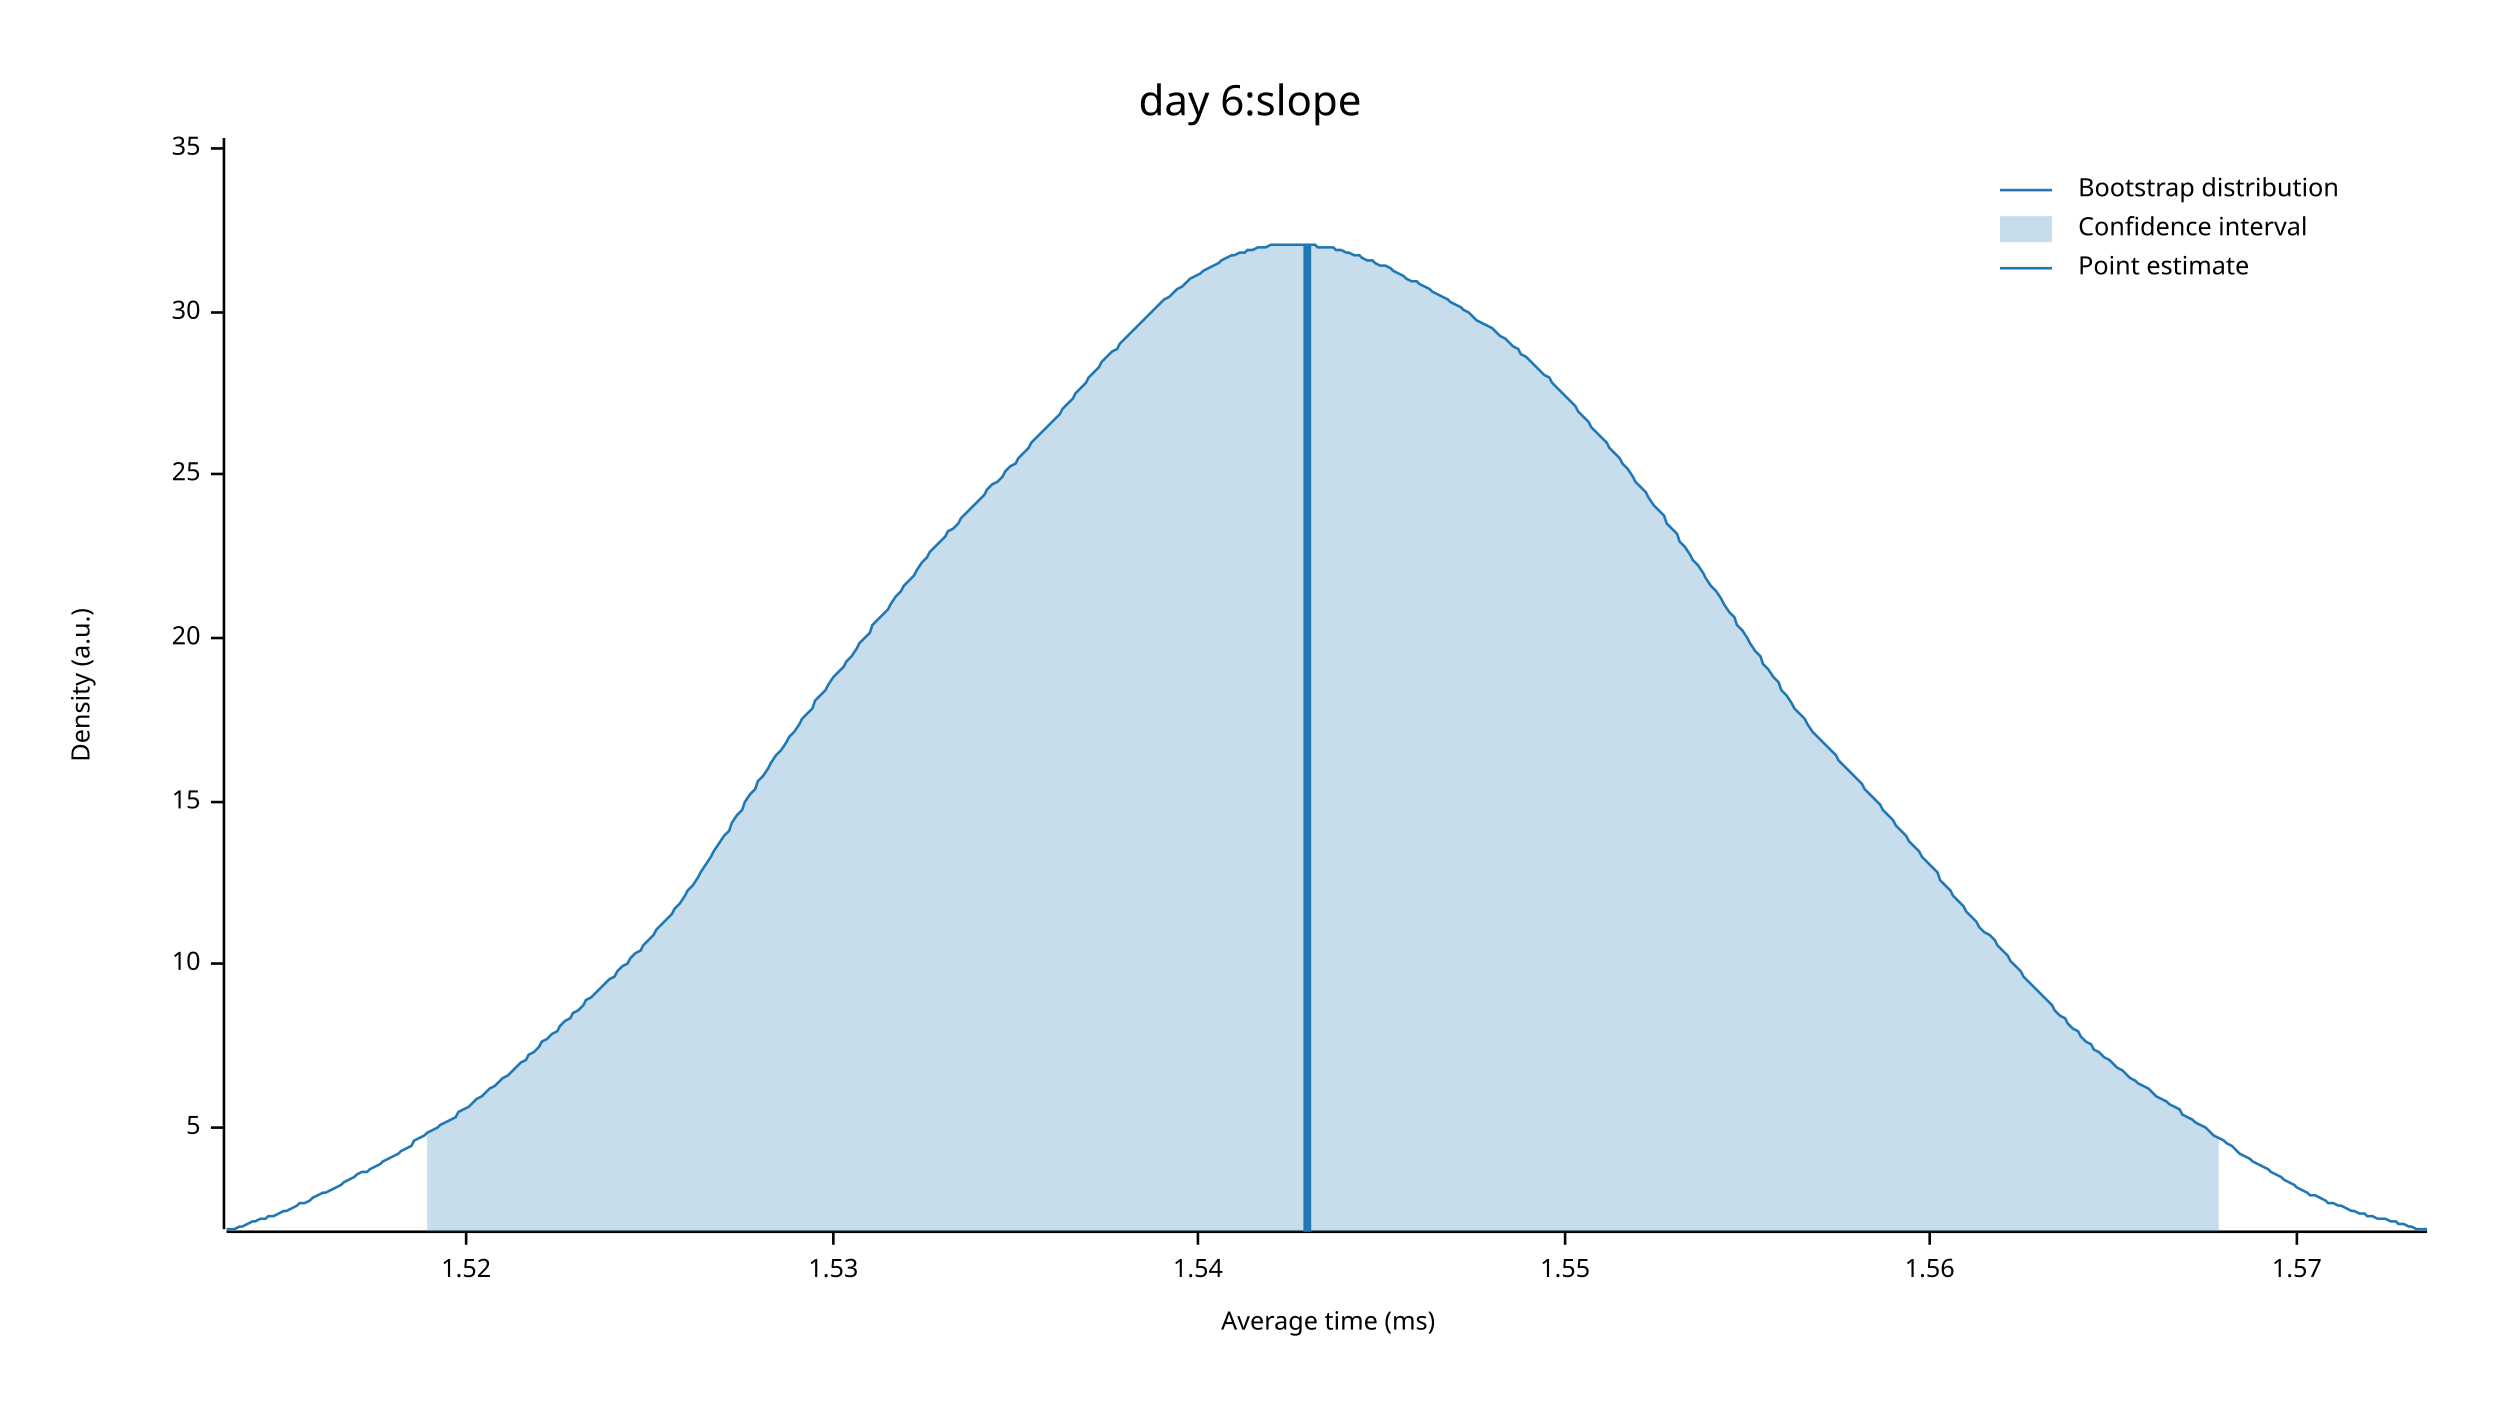
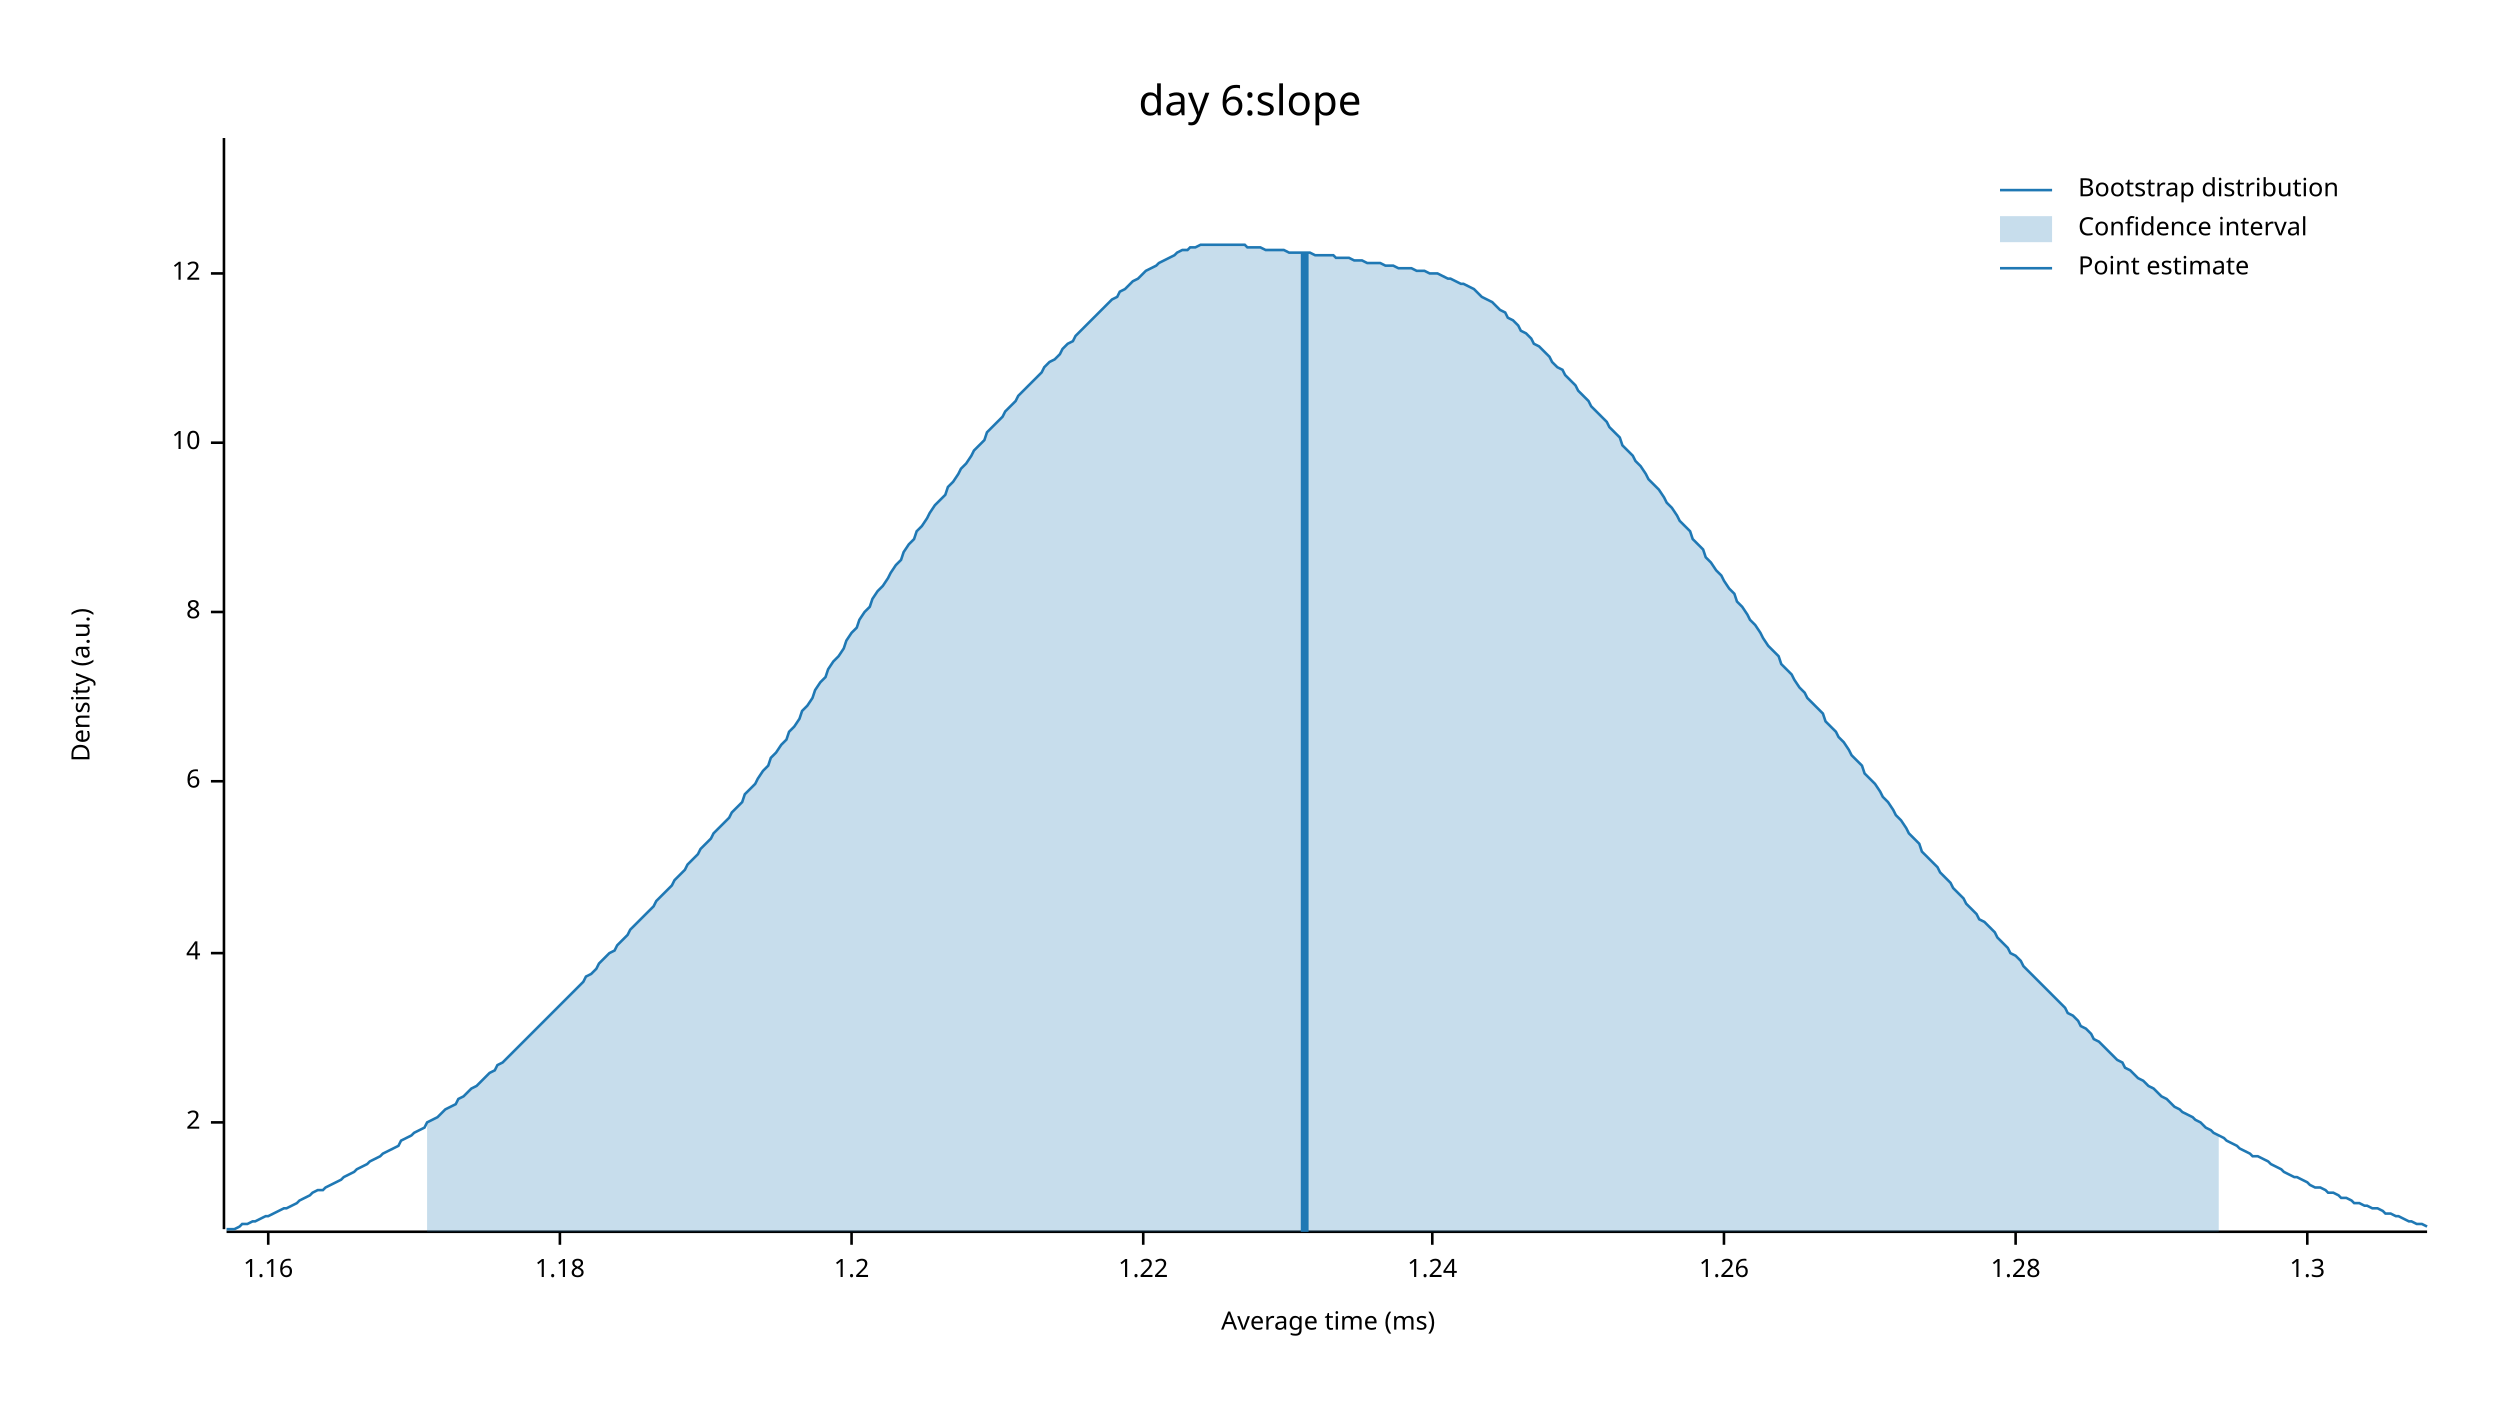
<svg xmlns="http://www.w3.org/2000/svg" width="960" height="540" viewBox="0 0 960 540">
  <text x="480" y="32" dy="0.76em" text-anchor="middle" font-family="sans-serif" font-size="16.129" opacity="1" fill="#000000">
day 6:slope
</text>
  <text x="27" y="263" dy="0.76em" text-anchor="middle" font-family="sans-serif" font-size="9.677" opacity="1" fill="#000000" transform="rotate(270, 27, 263)">
Density (a.u.)
</text>
  <text x="510" y="513" dy="-0.5ex" text-anchor="middle" font-family="sans-serif" font-size="9.677" opacity="1" fill="#000000">
Average time (ms)
</text>
  <polyline fill="none" opacity="1" stroke="#000000" stroke-width="1" points="86,53 86,472 " />
-   <text x="77" y="433" dy="0.5ex" text-anchor="end" font-family="sans-serif" font-size="9.677" opacity="1" fill="#000000">
- 5
+   <text x="77" y="431" dy="0.5ex" text-anchor="end" font-family="sans-serif" font-size="9.677" opacity="1" fill="#000000">
+ 2
</text>
-   <polyline fill="none" opacity="1" stroke="#000000" stroke-width="1" points="81,433 86,433 " />
-   <text x="77" y="370" dy="0.5ex" text-anchor="end" font-family="sans-serif" font-size="9.677" opacity="1" fill="#000000">
+   <polyline fill="none" opacity="1" stroke="#000000" stroke-width="1" points="81,431 86,431 " />
+   <text x="77" y="366" dy="0.5ex" text-anchor="end" font-family="sans-serif" font-size="9.677" opacity="1" fill="#000000">
+ 4
+ </text>
+   <polyline fill="none" opacity="1" stroke="#000000" stroke-width="1" points="81,366 86,366 " />
+   <text x="77" y="300" dy="0.5ex" text-anchor="end" font-family="sans-serif" font-size="9.677" opacity="1" fill="#000000">
+ 6
+ </text>
+   <polyline fill="none" opacity="1" stroke="#000000" stroke-width="1" points="81,300 86,300 " />
+   <text x="77" y="235" dy="0.5ex" text-anchor="end" font-family="sans-serif" font-size="9.677" opacity="1" fill="#000000">
+ 8
+ </text>
+   <polyline fill="none" opacity="1" stroke="#000000" stroke-width="1" points="81,235 86,235 " />
+   <text x="77" y="170" dy="0.5ex" text-anchor="end" font-family="sans-serif" font-size="9.677" opacity="1" fill="#000000">
10
</text>
-   <polyline fill="none" opacity="1" stroke="#000000" stroke-width="1" points="81,370 86,370 " />
-   <text x="77" y="308" dy="0.5ex" text-anchor="end" font-family="sans-serif" font-size="9.677" opacity="1" fill="#000000">
- 15
+   <polyline fill="none" opacity="1" stroke="#000000" stroke-width="1" points="81,170 86,170 " />
+   <text x="77" y="105" dy="0.5ex" text-anchor="end" font-family="sans-serif" font-size="9.677" opacity="1" fill="#000000">
+ 12
</text>
-   <polyline fill="none" opacity="1" stroke="#000000" stroke-width="1" points="81,308 86,308 " />
-   <text x="77" y="245" dy="0.5ex" text-anchor="end" font-family="sans-serif" font-size="9.677" opacity="1" fill="#000000">
- 20
+   <polyline fill="none" opacity="1" stroke="#000000" stroke-width="1" points="81,105 86,105 " />
+   <polyline fill="none" opacity="1" stroke="#000000" stroke-width="1" points="87,473 932,473 " />
+   <text x="103" y="483" dy="0.76em" text-anchor="middle" font-family="sans-serif" font-size="9.677" opacity="1" fill="#000000">
+ 1.16
</text>
-   <polyline fill="none" opacity="1" stroke="#000000" stroke-width="1" points="81,245 86,245 " />
-   <text x="77" y="182" dy="0.5ex" text-anchor="end" font-family="sans-serif" font-size="9.677" opacity="1" fill="#000000">
- 25
+   <polyline fill="none" opacity="1" stroke="#000000" stroke-width="1" points="103,473 103,478 " />
+   <text x="215" y="483" dy="0.76em" text-anchor="middle" font-family="sans-serif" font-size="9.677" opacity="1" fill="#000000">
+ 1.18
</text>
-   <polyline fill="none" opacity="1" stroke="#000000" stroke-width="1" points="81,182 86,182 " />
-   <text x="77" y="120" dy="0.5ex" text-anchor="end" font-family="sans-serif" font-size="9.677" opacity="1" fill="#000000">
- 30
+   <polyline fill="none" opacity="1" stroke="#000000" stroke-width="1" points="215,473 215,478 " />
+   <text x="327" y="483" dy="0.76em" text-anchor="middle" font-family="sans-serif" font-size="9.677" opacity="1" fill="#000000">
+ 1.2
</text>
-   <polyline fill="none" opacity="1" stroke="#000000" stroke-width="1" points="81,120 86,120 " />
-   <text x="77" y="57" dy="0.5ex" text-anchor="end" font-family="sans-serif" font-size="9.677" opacity="1" fill="#000000">
- 35
+   <polyline fill="none" opacity="1" stroke="#000000" stroke-width="1" points="327,473 327,478 " />
+   <text x="439" y="483" dy="0.76em" text-anchor="middle" font-family="sans-serif" font-size="9.677" opacity="1" fill="#000000">
+ 1.22
</text>
-   <polyline fill="none" opacity="1" stroke="#000000" stroke-width="1" points="81,57 86,57 " />
-   <polyline fill="none" opacity="1" stroke="#000000" stroke-width="1" points="87,473 932,473 " />
-   <text x="179" y="483" dy="0.76em" text-anchor="middle" font-family="sans-serif" font-size="9.677" opacity="1" fill="#000000">
- 1.52
+   <polyline fill="none" opacity="1" stroke="#000000" stroke-width="1" points="439,473 439,478 " />
+   <text x="550" y="483" dy="0.76em" text-anchor="middle" font-family="sans-serif" font-size="9.677" opacity="1" fill="#000000">
+ 1.24
</text>
-   <polyline fill="none" opacity="1" stroke="#000000" stroke-width="1" points="179,473 179,478 " />
-   <text x="320" y="483" dy="0.76em" text-anchor="middle" font-family="sans-serif" font-size="9.677" opacity="1" fill="#000000">
- 1.53
+   <polyline fill="none" opacity="1" stroke="#000000" stroke-width="1" points="550,473 550,478 " />
+   <text x="662" y="483" dy="0.76em" text-anchor="middle" font-family="sans-serif" font-size="9.677" opacity="1" fill="#000000">
+ 1.26
</text>
-   <polyline fill="none" opacity="1" stroke="#000000" stroke-width="1" points="320,473 320,478 " />
-   <text x="460" y="483" dy="0.76em" text-anchor="middle" font-family="sans-serif" font-size="9.677" opacity="1" fill="#000000">
- 1.54
+   <polyline fill="none" opacity="1" stroke="#000000" stroke-width="1" points="662,473 662,478 " />
+   <text x="774" y="483" dy="0.76em" text-anchor="middle" font-family="sans-serif" font-size="9.677" opacity="1" fill="#000000">
+ 1.28
</text>
-   <polyline fill="none" opacity="1" stroke="#000000" stroke-width="1" points="460,473 460,478 " />
-   <text x="601" y="483" dy="0.76em" text-anchor="middle" font-family="sans-serif" font-size="9.677" opacity="1" fill="#000000">
- 1.55
+   <polyline fill="none" opacity="1" stroke="#000000" stroke-width="1" points="774,473 774,478 " />
+   <text x="886" y="483" dy="0.76em" text-anchor="middle" font-family="sans-serif" font-size="9.677" opacity="1" fill="#000000">
+ 1.3
</text>
-   <polyline fill="none" opacity="1" stroke="#000000" stroke-width="1" points="601,473 601,478 " />
-   <text x="741" y="483" dy="0.76em" text-anchor="middle" font-family="sans-serif" font-size="9.677" opacity="1" fill="#000000">
- 1.56
- </text>
-   <polyline fill="none" opacity="1" stroke="#000000" stroke-width="1" points="741,473 741,478 " />
-   <text x="882" y="483" dy="0.76em" text-anchor="middle" font-family="sans-serif" font-size="9.677" opacity="1" fill="#000000">
- 1.57
- </text>
-   <polyline fill="none" opacity="1" stroke="#000000" stroke-width="1" points="882,473 882,478 " />
-   <polyline fill="none" opacity="1" stroke="#1F78B4" stroke-width="1" points="87,472 88,472 90,472 92,471 93,471 95,470 97,469 98,469 100,468 102,468 103,467 105,467 107,466 109,465 110,465 112,464 114,463 115,462 117,462 119,461 120,460 122,459 124,458 125,458 127,457 129,456 131,455 132,454 134,453 136,452 137,451 139,450 141,450 142,449 144,448 146,447 147,446 149,445 151,444 153,443 154,442 156,441 158,440 159,438 161,437 163,436 164,435 166,434 168,433 169,432 171,431 173,430 175,429 176,427 178,426 180,425 181,424 183,422 185,421 186,420 188,418 190,417 191,416 193,414 195,413 197,411 198,410 200,408 202,407 203,405 205,404 207,402 208,400 210,399 212,397 214,396 215,394 217,392 219,391 220,389 222,388 224,386 225,384 227,383 229,381 230,380 232,378 234,376 236,375 237,373 239,371 241,370 242,368 244,366 246,365 247,363 249,361 251,359 252,357 254,355 256,353 258,351 259,349 261,347 263,344 264,342 266,340 268,337 269,335 271,332 273,329 274,327 276,324 278,321 280,319 281,316 283,313 285,311 286,308 288,305 290,303 291,300 293,298 295,295 296,293 298,290 300,288 302,285 303,283 305,281 307,278 308,276 310,274 312,272 313,269 315,267 317,265 318,263 320,260 322,258 324,256 325,254 327,252 329,249 330,247 332,245 334,243 335,240 337,238 339,236 341,234 342,232 344,229 346,227 347,225 349,223 351,221 352,219 354,216 356,214 357,212 359,210 361,208 363,206 364,204 366,203 368,201 369,199 371,197 373,195 374,194 376,192 378,190 379,188 381,186 383,185 385,183 386,181 388,179 390,178 391,176 393,174 395,172 396,170 398,168 400,166 401,165 403,163 405,161 407,159 408,157 410,155 412,153 413,151 415,149 417,147 418,145 420,143 422,141 423,139 425,137 427,135 429,134 430,132 432,130 434,128 435,127 437,125 439,123 440,122 442,120 444,118 445,117 447,115 449,114 451,112 452,111 454,110 456,108 457,107 459,106 461,105 462,104 464,103 466,102 468,101 469,100 471,99 473,98 474,98 476,97 478,97 479,96 481,96 483,95 484,95 486,95 488,94 490,94 491,94 493,94 495,94 496,94 498,94 500,94 501,94 503,94 505,94 506,95 508,95 510,95 512,95 513,96 515,96 517,97 518,97 520,98 522,98 523,99 525,100 527,100 528,101 530,102 532,102 534,103 535,104 537,105 539,106 540,107 542,108 544,108 545,109 547,110 549,111 550,112 552,113 554,114 556,115 557,116 559,117 561,118 562,119 564,120 566,122 567,123 569,124 571,125 573,126 574,127 576,129 578,130 579,131 581,133 583,134 584,136 586,137 588,139 589,140 591,142 593,144 595,145 596,147 598,149 600,151 601,152 603,154 605,156 606,158 608,160 610,162 611,164 613,166 615,168 617,170 618,172 620,174 622,176 623,178 625,180 627,183 628,185 630,187 632,189 633,191 635,194 637,196 639,198 640,201 642,203 644,205 645,208 647,210 649,213 650,215 652,217 654,220 655,222 657,225 659,227 661,230 662,232 664,235 666,237 667,240 669,242 671,245 672,247 674,250 676,252 677,255 679,257 681,260 683,262 684,265 686,267 688,270 689,272 691,274 693,276 694,278 696,281 698,283 700,285 701,286 703,288 705,290 706,292 708,294 710,296 711,297 713,299 715,301 716,303 718,305 720,307 722,309 723,311 725,313 727,315 728,317 730,319 732,321 733,323 735,325 737,327 738,329 740,331 742,333 744,335 745,338 747,340 749,342 750,344 752,346 754,348 755,350 757,352 759,354 760,356 762,358 764,359 766,361 767,363 769,365 771,367 772,369 774,371 776,373 777,375 779,377 781,379 782,380 784,382 786,384 788,386 789,388 791,390 793,391 794,393 796,395 798,396 799,398 801,400 803,401 804,403 806,404 808,406 810,407 811,408 813,410 815,411 816,412 818,414 820,415 821,416 823,417 825,418 827,420 828,421 830,422 832,423 833,424 835,425 837,426 838,428 840,429 842,430 843,431 845,432 847,433 849,435 850,436 852,437 854,438 855,439 857,440 859,442 860,443 862,444 864,445 865,446 867,447 869,448 871,449 872,450 874,451 876,452 877,453 879,454 881,455 882,456 884,457 886,458 887,459 889,459 891,460 893,461 894,462 896,462 898,463 899,463 901,464 903,465 904,465 906,466 908,466 909,467 911,467 913,468 915,468 916,468 918,469 920,469 921,470 923,470 925,471 926,471 928,472 930,472 932,472 " />
-   <polygon opacity="0.25" fill="#1F78B4" points="164,435 166,434 168,433 169,432 171,431 173,430 175,429 176,427 178,426 180,425 181,424 183,422 185,421 186,420 188,418 190,417 191,416 193,414 195,413 197,411 198,410 200,408 202,407 203,405 205,404 207,402 208,400 210,399 212,397 214,396 215,394 217,392 219,391 220,389 222,388 224,386 225,384 227,383 229,381 230,380 232,378 234,376 236,375 237,373 239,371 241,370 242,368 244,366 246,365 247,363 249,361 251,359 252,357 254,355 256,353 258,351 259,349 261,347 263,344 264,342 266,340 268,337 269,335 271,332 273,329 274,327 276,324 278,321 280,319 281,316 283,313 285,311 286,308 288,305 290,303 291,300 293,298 295,295 296,293 298,290 300,288 302,285 303,283 305,281 307,278 308,276 310,274 312,272 313,269 315,267 317,265 318,263 320,260 322,258 324,256 325,254 327,252 329,249 330,247 332,245 334,243 335,240 337,238 339,236 341,234 342,232 344,229 346,227 347,225 349,223 351,221 352,219 354,216 356,214 357,212 359,210 361,208 363,206 364,204 366,203 368,201 369,199 371,197 373,195 374,194 376,192 378,190 379,188 381,186 383,185 385,183 386,181 388,179 390,178 391,176 393,174 395,172 396,170 398,168 400,166 401,165 403,163 405,161 407,159 408,157 410,155 412,153 413,151 415,149 417,147 418,145 420,143 422,141 423,139 425,137 427,135 429,134 430,132 432,130 434,128 435,127 437,125 439,123 440,122 442,120 444,118 445,117 447,115 449,114 451,112 452,111 454,110 456,108 457,107 459,106 461,105 462,104 464,103 466,102 468,101 469,100 471,99 473,98 474,98 476,97 478,97 479,96 481,96 483,95 484,95 486,95 488,94 490,94 491,94 493,94 495,94 496,94 498,94 500,94 501,94 503,94 505,94 506,95 508,95 510,95 512,95 513,96 515,96 517,97 518,97 520,98 522,98 523,99 525,100 527,100 528,101 530,102 532,102 534,103 535,104 537,105 539,106 540,107 542,108 544,108 545,109 547,110 549,111 550,112 552,113 554,114 556,115 557,116 559,117 561,118 562,119 564,120 566,122 567,123 569,124 571,125 573,126 574,127 576,129 578,130 579,131 581,133 583,134 584,136 586,137 588,139 589,140 591,142 593,144 595,145 596,147 598,149 600,151 601,152 603,154 605,156 606,158 608,160 610,162 611,164 613,166 615,168 617,170 618,172 620,174 622,176 623,178 625,180 627,183 628,185 630,187 632,189 633,191 635,194 637,196 639,198 640,201 642,203 644,205 645,208 647,210 649,213 650,215 652,217 654,220 655,222 657,225 659,227 661,230 662,232 664,235 666,237 667,240 669,242 671,245 672,247 674,250 676,252 677,255 679,257 681,260 683,262 684,265 686,267 688,270 689,272 691,274 693,276 694,278 696,281 698,283 700,285 701,286 703,288 705,290 706,292 708,294 710,296 711,297 713,299 715,301 716,303 718,305 720,307 722,309 723,311 725,313 727,315 728,317 730,319 732,321 733,323 735,325 737,327 738,329 740,331 742,333 744,335 745,338 747,340 749,342 750,344 752,346 754,348 755,350 757,352 759,354 760,356 762,358 764,359 766,361 767,363 769,365 771,367 772,369 774,371 776,373 777,375 779,377 781,379 782,380 784,382 786,384 788,386 789,388 791,390 793,391 794,393 796,395 798,396 799,398 801,400 803,401 804,403 806,404 808,406 810,407 811,408 813,410 815,411 816,412 818,414 820,415 821,416 823,417 825,418 827,420 828,421 830,422 832,423 833,424 835,425 837,426 838,428 840,429 842,430 843,431 845,432 847,433 849,435 850,436 852,437 852,473 164,473 " />
-   <polyline fill="none" opacity="1" stroke="#1F78B4" stroke-width="3" points="502,473 502,94 " />
+   <polyline fill="none" opacity="1" stroke="#000000" stroke-width="1" points="886,473 886,478 " />
+   <polyline fill="none" opacity="1" stroke="#1F78B4" stroke-width="1" points="87,472 88,472 90,472 92,471 93,470 95,470 97,469 98,469 100,468 102,467 103,467 105,466 107,465 109,464 110,464 112,463 114,462 115,461 117,460 119,459 120,458 122,457 124,457 125,456 127,455 129,454 131,453 132,452 134,451 136,450 137,449 139,448 141,447 142,446 144,445 146,444 147,443 149,442 151,441 153,440 154,438 156,437 158,436 159,435 161,434 163,433 164,431 166,430 168,429 169,428 171,426 173,425 175,424 176,422 178,421 180,419 181,418 183,417 185,415 186,414 188,412 190,411 191,409 193,408 195,406 197,404 198,403 200,401 202,399 203,398 205,396 207,394 208,393 210,391 212,389 214,387 215,386 217,384 219,382 220,381 222,379 224,377 225,375 227,374 229,372 230,370 232,368 234,366 236,365 237,363 239,361 241,359 242,357 244,355 246,353 247,352 249,350 251,348 252,346 254,344 256,342 258,340 259,338 261,336 263,334 264,332 266,330 268,328 269,326 271,324 273,322 274,320 276,318 278,316 280,314 281,312 283,310 285,308 286,305 288,303 290,301 291,299 293,296 295,294 296,291 298,289 300,286 302,284 303,281 305,279 307,276 308,273 310,271 312,268 313,265 315,262 317,260 318,257 320,254 322,252 324,249 325,246 327,243 329,241 330,238 332,235 334,233 335,230 337,227 339,225 341,222 342,220 344,217 346,215 347,212 349,209 351,207 352,204 354,202 356,199 357,197 359,194 361,192 363,190 364,187 366,185 368,182 369,180 371,178 373,175 374,173 376,171 378,169 379,166 381,164 383,162 385,160 386,158 388,156 390,154 391,152 393,150 395,148 396,147 398,145 400,143 401,141 403,139 405,138 407,136 408,134 410,132 412,131 413,129 415,127 417,125 418,124 420,122 422,120 423,119 425,117 427,115 429,114 430,112 432,111 434,109 435,108 437,107 439,105 440,104 442,103 444,102 445,101 447,100 449,99 451,98 452,97 454,96 456,96 457,95 459,95 461,94 462,94 464,94 466,94 468,94 469,94 471,94 473,94 474,94 476,94 478,94 479,95 481,95 483,95 484,95 486,96 488,96 490,96 491,96 493,96 495,97 496,97 498,97 500,97 501,97 503,97 505,98 506,98 508,98 510,98 512,98 513,99 515,99 517,99 518,99 520,100 522,100 523,100 525,101 527,101 528,101 530,101 532,102 534,102 535,102 537,103 539,103 540,103 542,103 544,104 545,104 547,104 549,105 550,105 552,105 554,106 556,107 557,107 559,108 561,109 562,109 564,110 566,111 567,112 569,114 571,115 573,116 574,117 576,119 578,120 579,122 581,123 583,125 584,127 586,128 588,130 589,132 591,133 593,135 595,137 596,139 598,141 600,142 601,144 603,146 605,148 606,150 608,152 610,154 611,156 613,158 615,160 617,162 618,164 620,166 622,168 623,171 625,173 627,175 628,177 630,179 632,182 633,184 635,186 637,188 639,191 640,193 642,195 644,198 645,200 647,202 649,204 650,207 652,209 654,211 655,214 657,216 659,219 661,221 662,223 664,226 666,228 667,231 669,233 671,236 672,238 674,240 676,243 677,245 679,248 681,250 683,252 684,255 686,257 688,259 689,261 691,264 693,266 694,268 696,270 698,272 700,274 701,277 703,279 705,281 706,283 708,285 710,288 711,290 713,292 715,294 716,297 718,299 720,301 722,304 723,306 725,308 727,311 728,313 730,315 732,318 733,320 735,322 737,324 738,327 740,329 742,331 744,333 745,335 747,337 749,339 750,341 752,343 754,345 755,347 757,349 759,351 760,353 762,354 764,356 766,358 767,360 769,362 771,364 772,366 774,367 776,369 777,371 779,373 781,375 782,376 784,378 786,380 788,382 789,383 791,385 793,387 794,389 796,390 798,392 799,394 801,395 803,397 804,399 806,400 808,402 810,404 811,405 813,407 815,408 816,410 818,411 820,413 821,414 823,415 825,417 827,418 828,419 830,421 832,422 833,423 835,425 837,426 838,427 840,428 842,429 843,430 845,431 847,433 849,434 850,435 852,436 854,437 855,438 857,439 859,440 860,441 862,442 864,443 865,444 867,444 869,445 871,446 872,447 874,448 876,449 877,450 879,451 881,452 882,452 884,453 886,454 887,455 889,456 891,456 893,457 894,458 896,458 898,459 899,460 901,460 903,461 904,462 906,462 908,463 909,463 911,464 913,464 915,465 916,466 918,466 920,467 921,467 923,468 925,469 926,469 928,470 930,470 932,471 " />
+   <polygon opacity="0.25" fill="#1F78B4" points="164,431 166,430 168,429 169,428 171,426 173,425 175,424 176,422 178,421 180,419 181,418 183,417 185,415 186,414 188,412 190,411 191,409 193,408 195,406 197,404 198,403 200,401 202,399 203,398 205,396 207,394 208,393 210,391 212,389 214,387 215,386 217,384 219,382 220,381 222,379 224,377 225,375 227,374 229,372 230,370 232,368 234,366 236,365 237,363 239,361 241,359 242,357 244,355 246,353 247,352 249,350 251,348 252,346 254,344 256,342 258,340 259,338 261,336 263,334 264,332 266,330 268,328 269,326 271,324 273,322 274,320 276,318 278,316 280,314 281,312 283,310 285,308 286,305 288,303 290,301 291,299 293,296 295,294 296,291 298,289 300,286 302,284 303,281 305,279 307,276 308,273 310,271 312,268 313,265 315,262 317,260 318,257 320,254 322,252 324,249 325,246 327,243 329,241 330,238 332,235 334,233 335,230 337,227 339,225 341,222 342,220 344,217 346,215 347,212 349,209 351,207 352,204 354,202 356,199 357,197 359,194 361,192 363,190 364,187 366,185 368,182 369,180 371,178 373,175 374,173 376,171 378,169 379,166 381,164 383,162 385,160 386,158 388,156 390,154 391,152 393,150 395,148 396,147 398,145 400,143 401,141 403,139 405,138 407,136 408,134 410,132 412,131 413,129 415,127 417,125 418,124 420,122 422,120 423,119 425,117 427,115 429,114 430,112 432,111 434,109 435,108 437,107 439,105 440,104 442,103 444,102 445,101 447,100 449,99 451,98 452,97 454,96 456,96 457,95 459,95 461,94 462,94 464,94 466,94 468,94 469,94 471,94 473,94 474,94 476,94 478,94 479,95 481,95 483,95 484,95 486,96 488,96 490,96 491,96 493,96 495,97 496,97 498,97 500,97 501,97 503,97 505,98 506,98 508,98 510,98 512,98 513,99 515,99 517,99 518,99 520,100 522,100 523,100 525,101 527,101 528,101 530,101 532,102 534,102 535,102 537,103 539,103 540,103 542,103 544,104 545,104 547,104 549,105 550,105 552,105 554,106 556,107 557,107 559,108 561,109 562,109 564,110 566,111 567,112 569,114 571,115 573,116 574,117 576,119 578,120 579,122 581,123 583,125 584,127 586,128 588,130 589,132 591,133 593,135 595,137 596,139 598,141 600,142 601,144 603,146 605,148 606,150 608,152 610,154 611,156 613,158 615,160 617,162 618,164 620,166 622,168 623,171 625,173 627,175 628,177 630,179 632,182 633,184 635,186 637,188 639,191 640,193 642,195 644,198 645,200 647,202 649,204 650,207 652,209 654,211 655,214 657,216 659,219 661,221 662,223 664,226 666,228 667,231 669,233 671,236 672,238 674,240 676,243 677,245 679,248 681,250 683,252 684,255 686,257 688,259 689,261 691,264 693,266 694,268 696,270 698,272 700,274 701,277 703,279 705,281 706,283 708,285 710,288 711,290 713,292 715,294 716,297 718,299 720,301 722,304 723,306 725,308 727,311 728,313 730,315 732,318 733,320 735,322 737,324 738,327 740,329 742,331 744,333 745,335 747,337 749,339 750,341 752,343 754,345 755,347 757,349 759,351 760,353 762,354 764,356 766,358 767,360 769,362 771,364 772,366 774,367 776,369 777,371 779,373 781,375 782,376 784,378 786,380 788,382 789,383 791,385 793,387 794,389 796,390 798,392 799,394 801,395 803,397 804,399 806,400 808,402 810,404 811,405 813,407 815,408 816,410 818,411 820,413 821,414 823,415 825,417 827,418 828,419 830,421 832,422 833,423 835,425 837,426 838,427 840,428 842,429 843,430 845,431 847,433 849,434 850,435 852,436 852,473 164,473 " />
+   <polyline fill="none" opacity="1" stroke="#1F78B4" stroke-width="3" points="501,473 501,97 " />
  <text x="798" y="68" dy="0.76em" text-anchor="start" font-family="sans-serif" font-size="9.677" opacity="1" fill="#000000">
Bootstrap distribution
</text>
  <text x="798" y="83" dy="0.76em" text-anchor="start" font-family="sans-serif" font-size="9.677" opacity="1" fill="#000000">
Confidence interval
</text>
  <text x="798" y="98" dy="0.76em" text-anchor="start" font-family="sans-serif" font-size="9.677" opacity="1" fill="#000000">
Point estimate
</text>
  <polyline fill="none" opacity="1" stroke="#1F78B4" stroke-width="1" points="768,73 788,73 " />
  <rect x="768" y="83" width="20" height="10" opacity="0.25" fill="#1F78B4" stroke="none" />
  <polyline fill="none" opacity="1" stroke="#1F78B4" stroke-width="1" points="768,103 788,103 " />
</svg>
